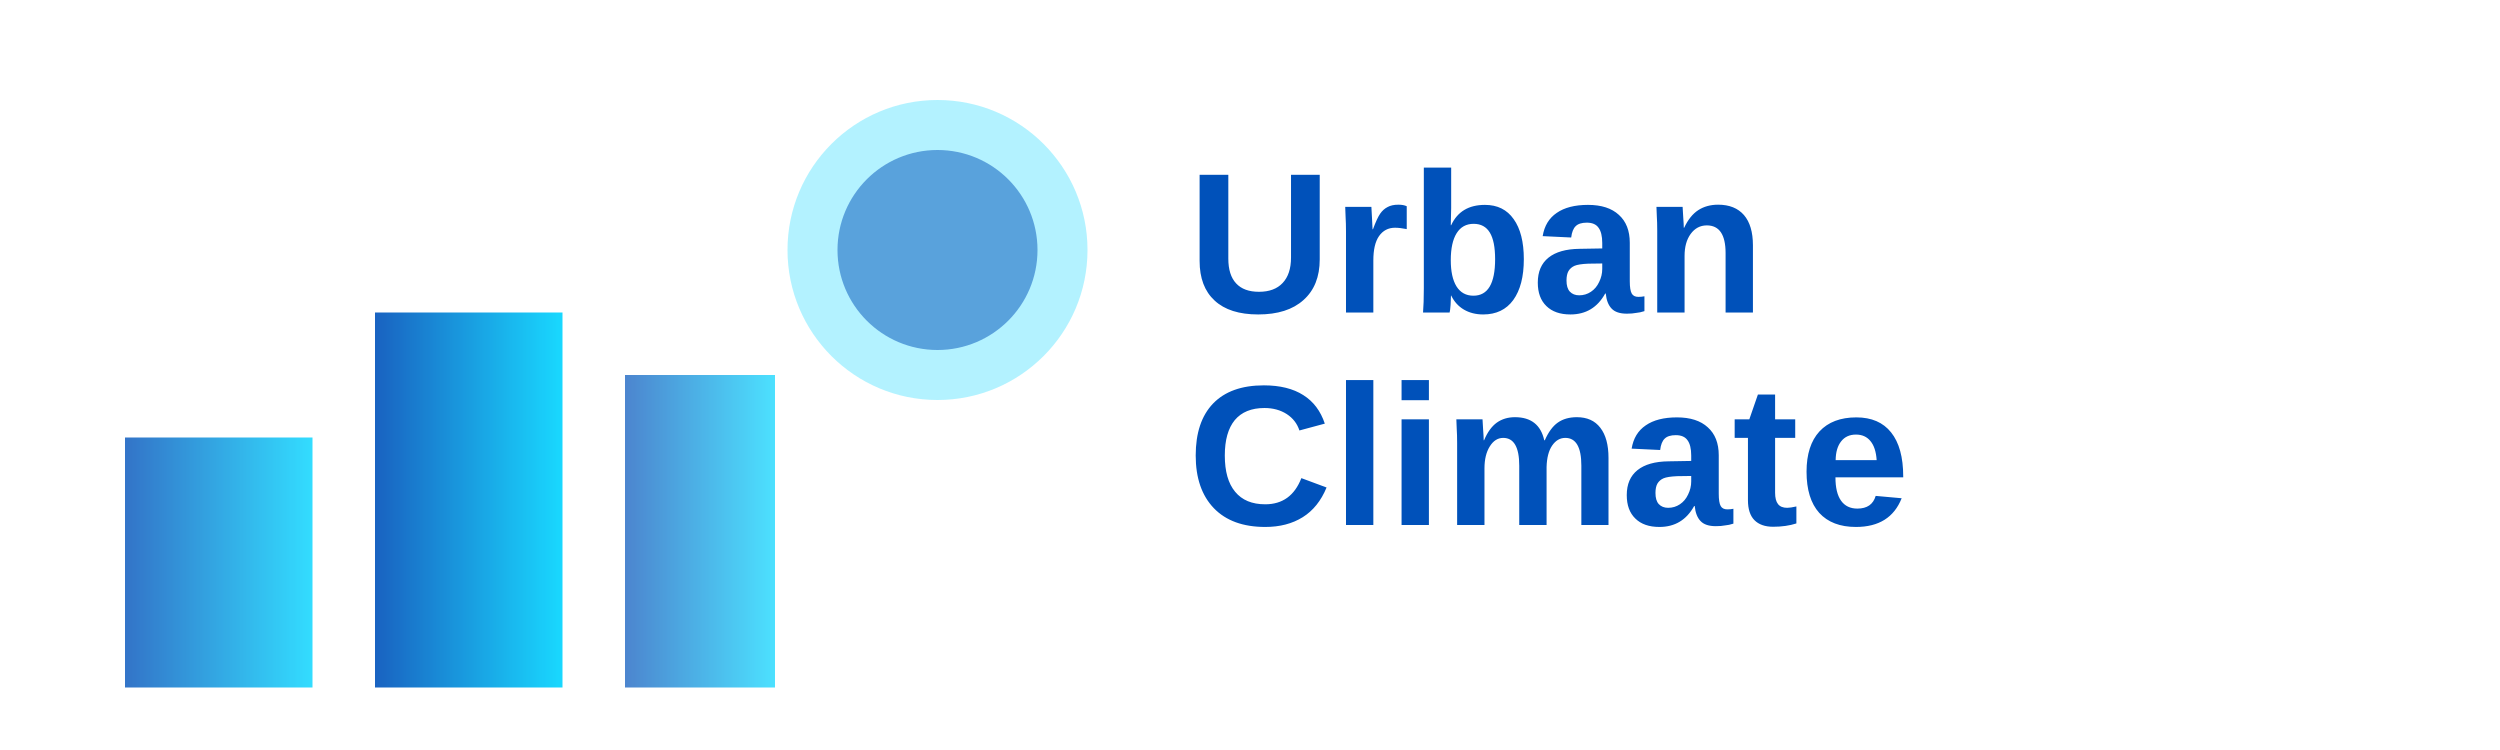
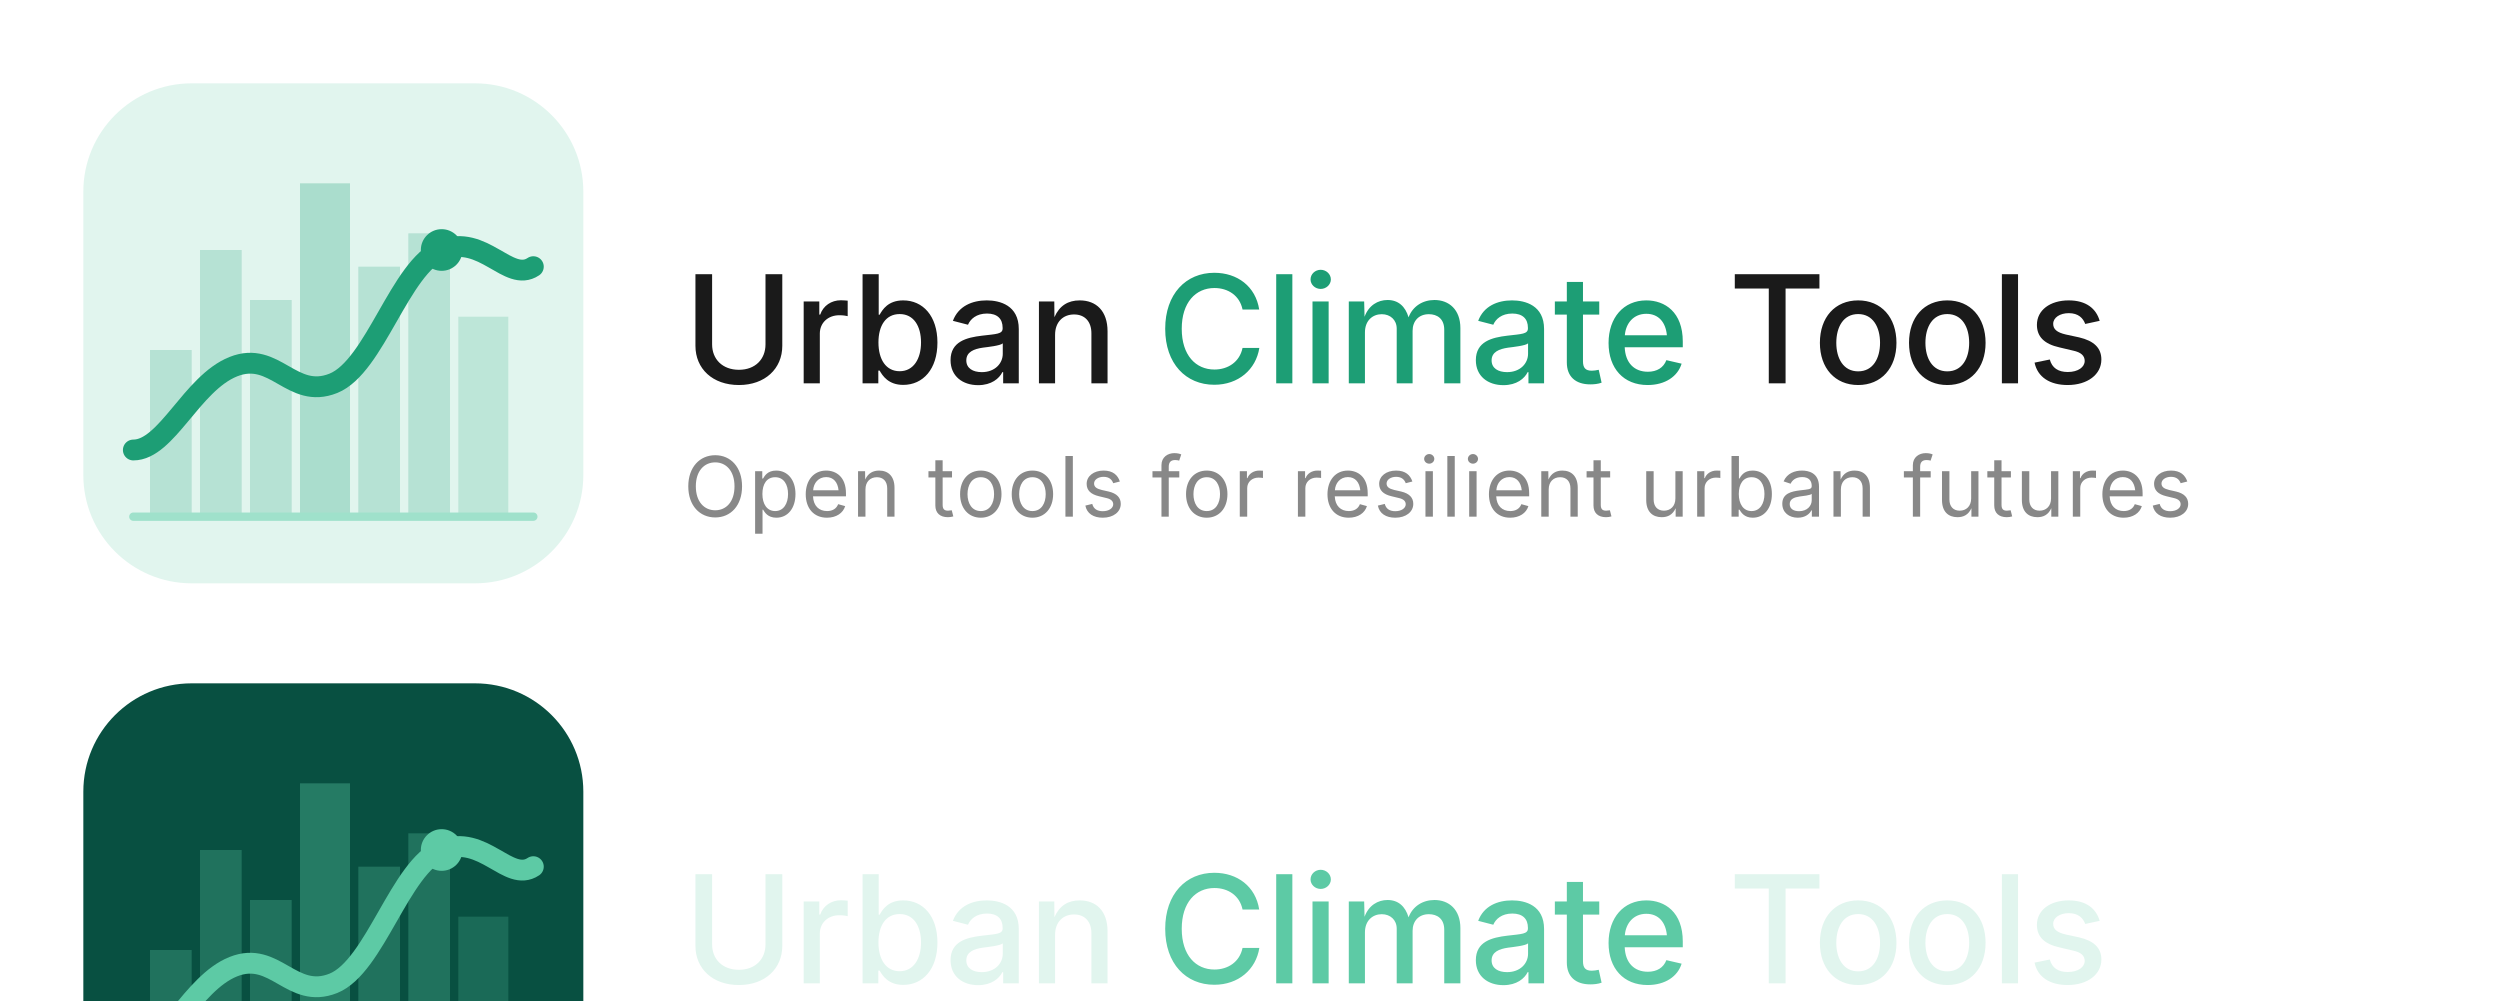
- <svg xmlns="http://www.w3.org/2000/svg" viewBox="0 0 200 60">
+ <svg xmlns="http://www.w3.org/2000/svg" viewBox="0 0 300 120">
  <defs>
-     <linearGradient id="grad1" x1="0%" y1="0%" x2="100%" y2="0%">
-       <stop offset="0%" style="stop-color:#0051BA;stop-opacity:1" />
-       <stop offset="100%" style="stop-color:#00D4FF;stop-opacity:1" />
-     </linearGradient>
+     <style>
+       .wordmark { font-family: 'Inter', 'Helvetica Neue', sans-serif; font-size: 18px; font-weight: 500; letter-spacing: -0.01em; }
+       .tagline  { font-family: 'Inter', 'Helvetica Neue', sans-serif; font-size: 10px; font-weight: 400; letter-spacing: 0.02em; }
+     </style>
  </defs>
-   <rect x="10" y="35" width="15" height="20" fill="url(#grad1)" opacity="0.8" />
-   <rect x="30" y="25" width="15" height="30" fill="url(#grad1)" opacity="0.9" />
-   <rect x="50" y="30" width="12" height="25" fill="url(#grad1)" opacity="0.7" />
-   <circle cx="75" cy="20" r="12" fill="#00D4FF" opacity="0.3" />
-   <circle cx="75" cy="20" r="8" fill="#0051BA" opacity="0.5" />
-   <text x="95" y="25" font-family="Arial, sans-serif" font-size="16" font-weight="bold" fill="#0051BA">Urban</text>
-   <text x="95" y="42" font-family="Arial, sans-serif" font-size="16" font-weight="bold" fill="#0051BA">Climate</text>
+   <g transform="translate(10, 10)">
+     <rect width="60" height="60" rx="13" fill="#E1F5EE" />
+     <rect x="8" y="32" width="5" height="20" fill="#1D9E75" opacity="0.22" />
+     <rect x="14" y="20" width="5" height="32" fill="#1D9E75" opacity="0.22" />
+     <rect x="20" y="26" width="5" height="26" fill="#1D9E75" opacity="0.22" />
+     <rect x="26" y="12" width="6" height="40" fill="#1D9E75" opacity="0.28" />
+     <rect x="33" y="22" width="5" height="30" fill="#1D9E75" opacity="0.22" />
+     <rect x="39" y="18" width="5" height="34" fill="#1D9E75" opacity="0.22" />
+     <rect x="45" y="28" width="6" height="24" fill="#1D9E75" opacity="0.18" />
+     <path d="M6 44 C10 44 13 36 18 34 C23 32 25 38 30 36 C35 34 38 22 43 20 C48 18 51 24 54 22" stroke="#1D9E75" stroke-width="2.5" stroke-linecap="round" fill="none" />
+     <circle cx="43" cy="20" r="2.5" fill="#1D9E75" />
+     <line x1="6" y1="52" x2="54" y2="52" stroke="#9FE1CB" stroke-width="1" stroke-linecap="round" />
+     <text x="72" y="36" class="wordmark" fill="#1a1a1a">Urban <tspan fill="#1D9E75">Climate</tspan> Tools</text>
+     <text x="72" y="52" class="tagline" fill="#888">Open tools for resilient urban futures</text>
+   </g>
+   <g transform="translate(10, 82)">
+     <rect width="60" height="60" rx="13" fill="#085041" />
+     <rect x="8" y="32" width="5" height="20" fill="#5DCAA5" opacity="0.28" />
+     <rect x="14" y="20" width="5" height="32" fill="#5DCAA5" opacity="0.28" />
+     <rect x="20" y="26" width="5" height="26" fill="#5DCAA5" opacity="0.28" />
+     <rect x="26" y="12" width="6" height="40" fill="#5DCAA5" opacity="0.35" />
+     <rect x="33" y="22" width="5" height="30" fill="#5DCAA5" opacity="0.28" />
+     <rect x="39" y="18" width="5" height="34" fill="#5DCAA5" opacity="0.28" />
+     <rect x="45" y="28" width="6" height="24" fill="#5DCAA5" opacity="0.22" />
+     <path d="M6 44 C10 44 13 36 18 34 C23 32 25 38 30 36 C35 34 38 22 43 20 C48 18 51 24 54 22" stroke="#5DCAA5" stroke-width="2.5" stroke-linecap="round" fill="none" />
+     <circle cx="43" cy="20" r="2.5" fill="#5DCAA5" />
+     <line x1="6" y1="52" x2="54" y2="52" stroke="#085041" stroke-width="1" stroke-linecap="round" />
+     <text x="72" y="36" class="wordmark" fill="#E1F5EE">Urban <tspan fill="#5DCAA5">Climate</tspan> Tools</text>
+     <text x="72" y="52" class="tagline" fill="#5DCAA5">Open tools for resilient urban futures</text>
+   </g>
</svg>
